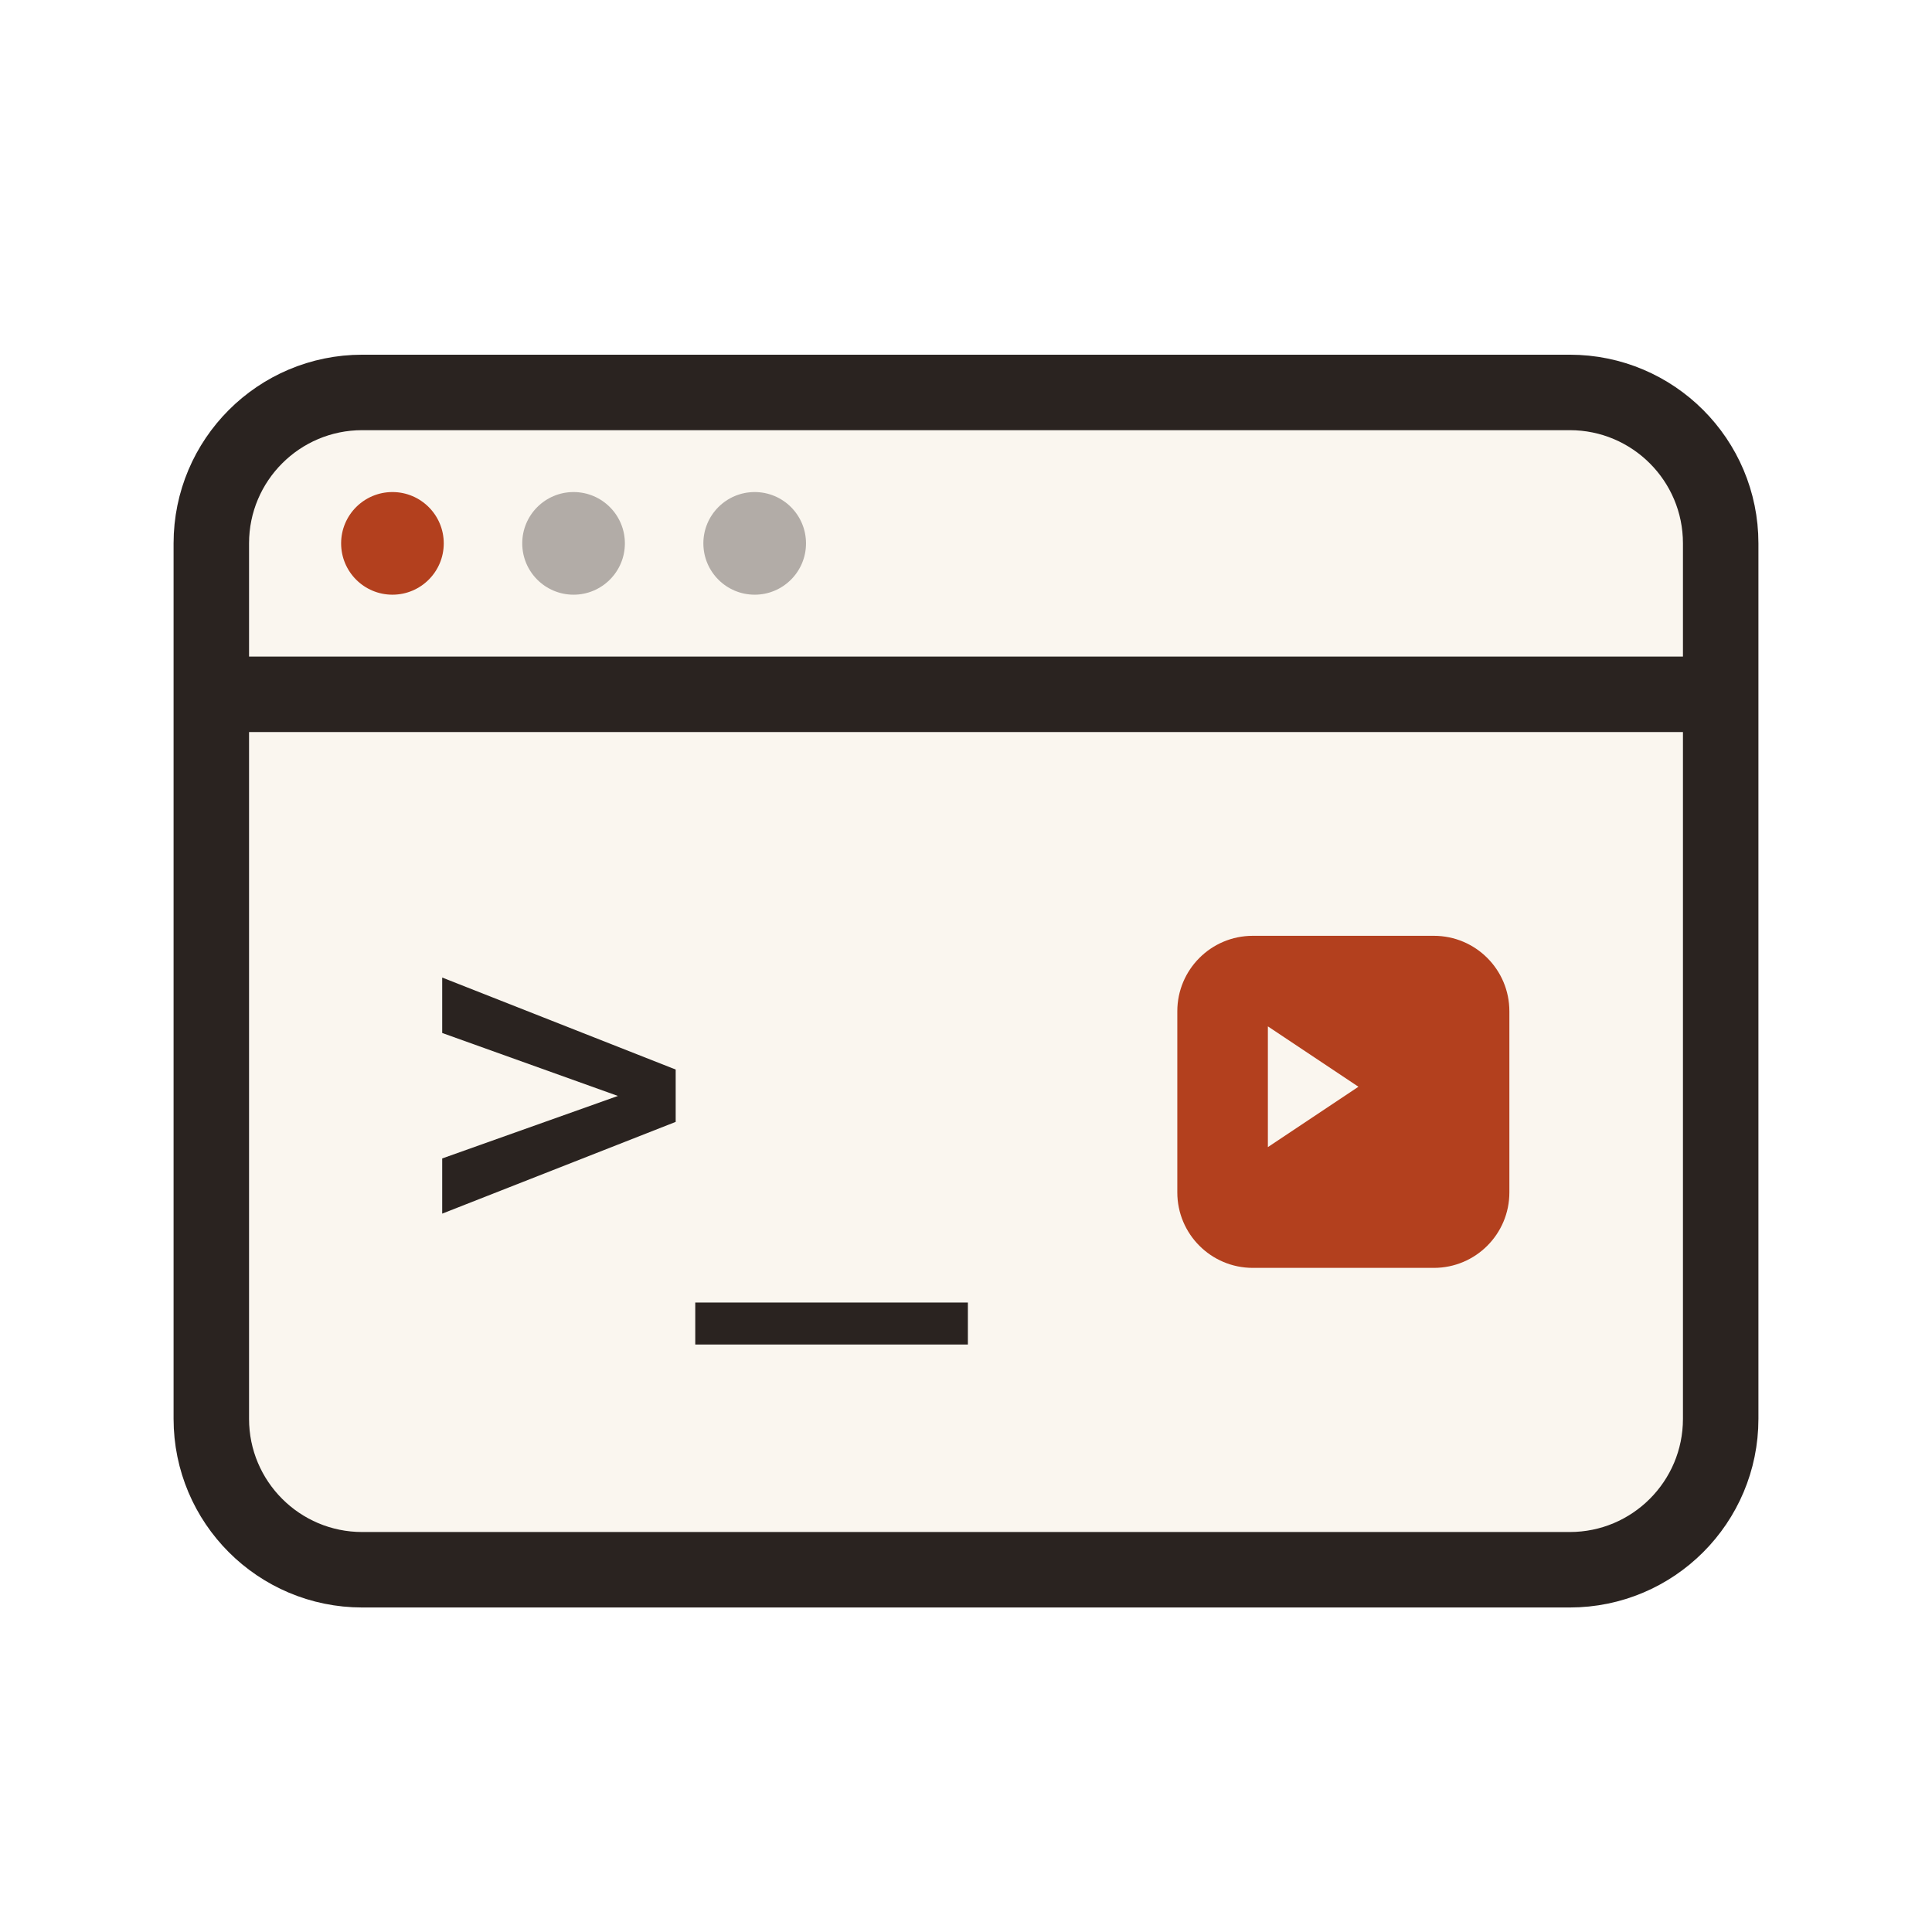
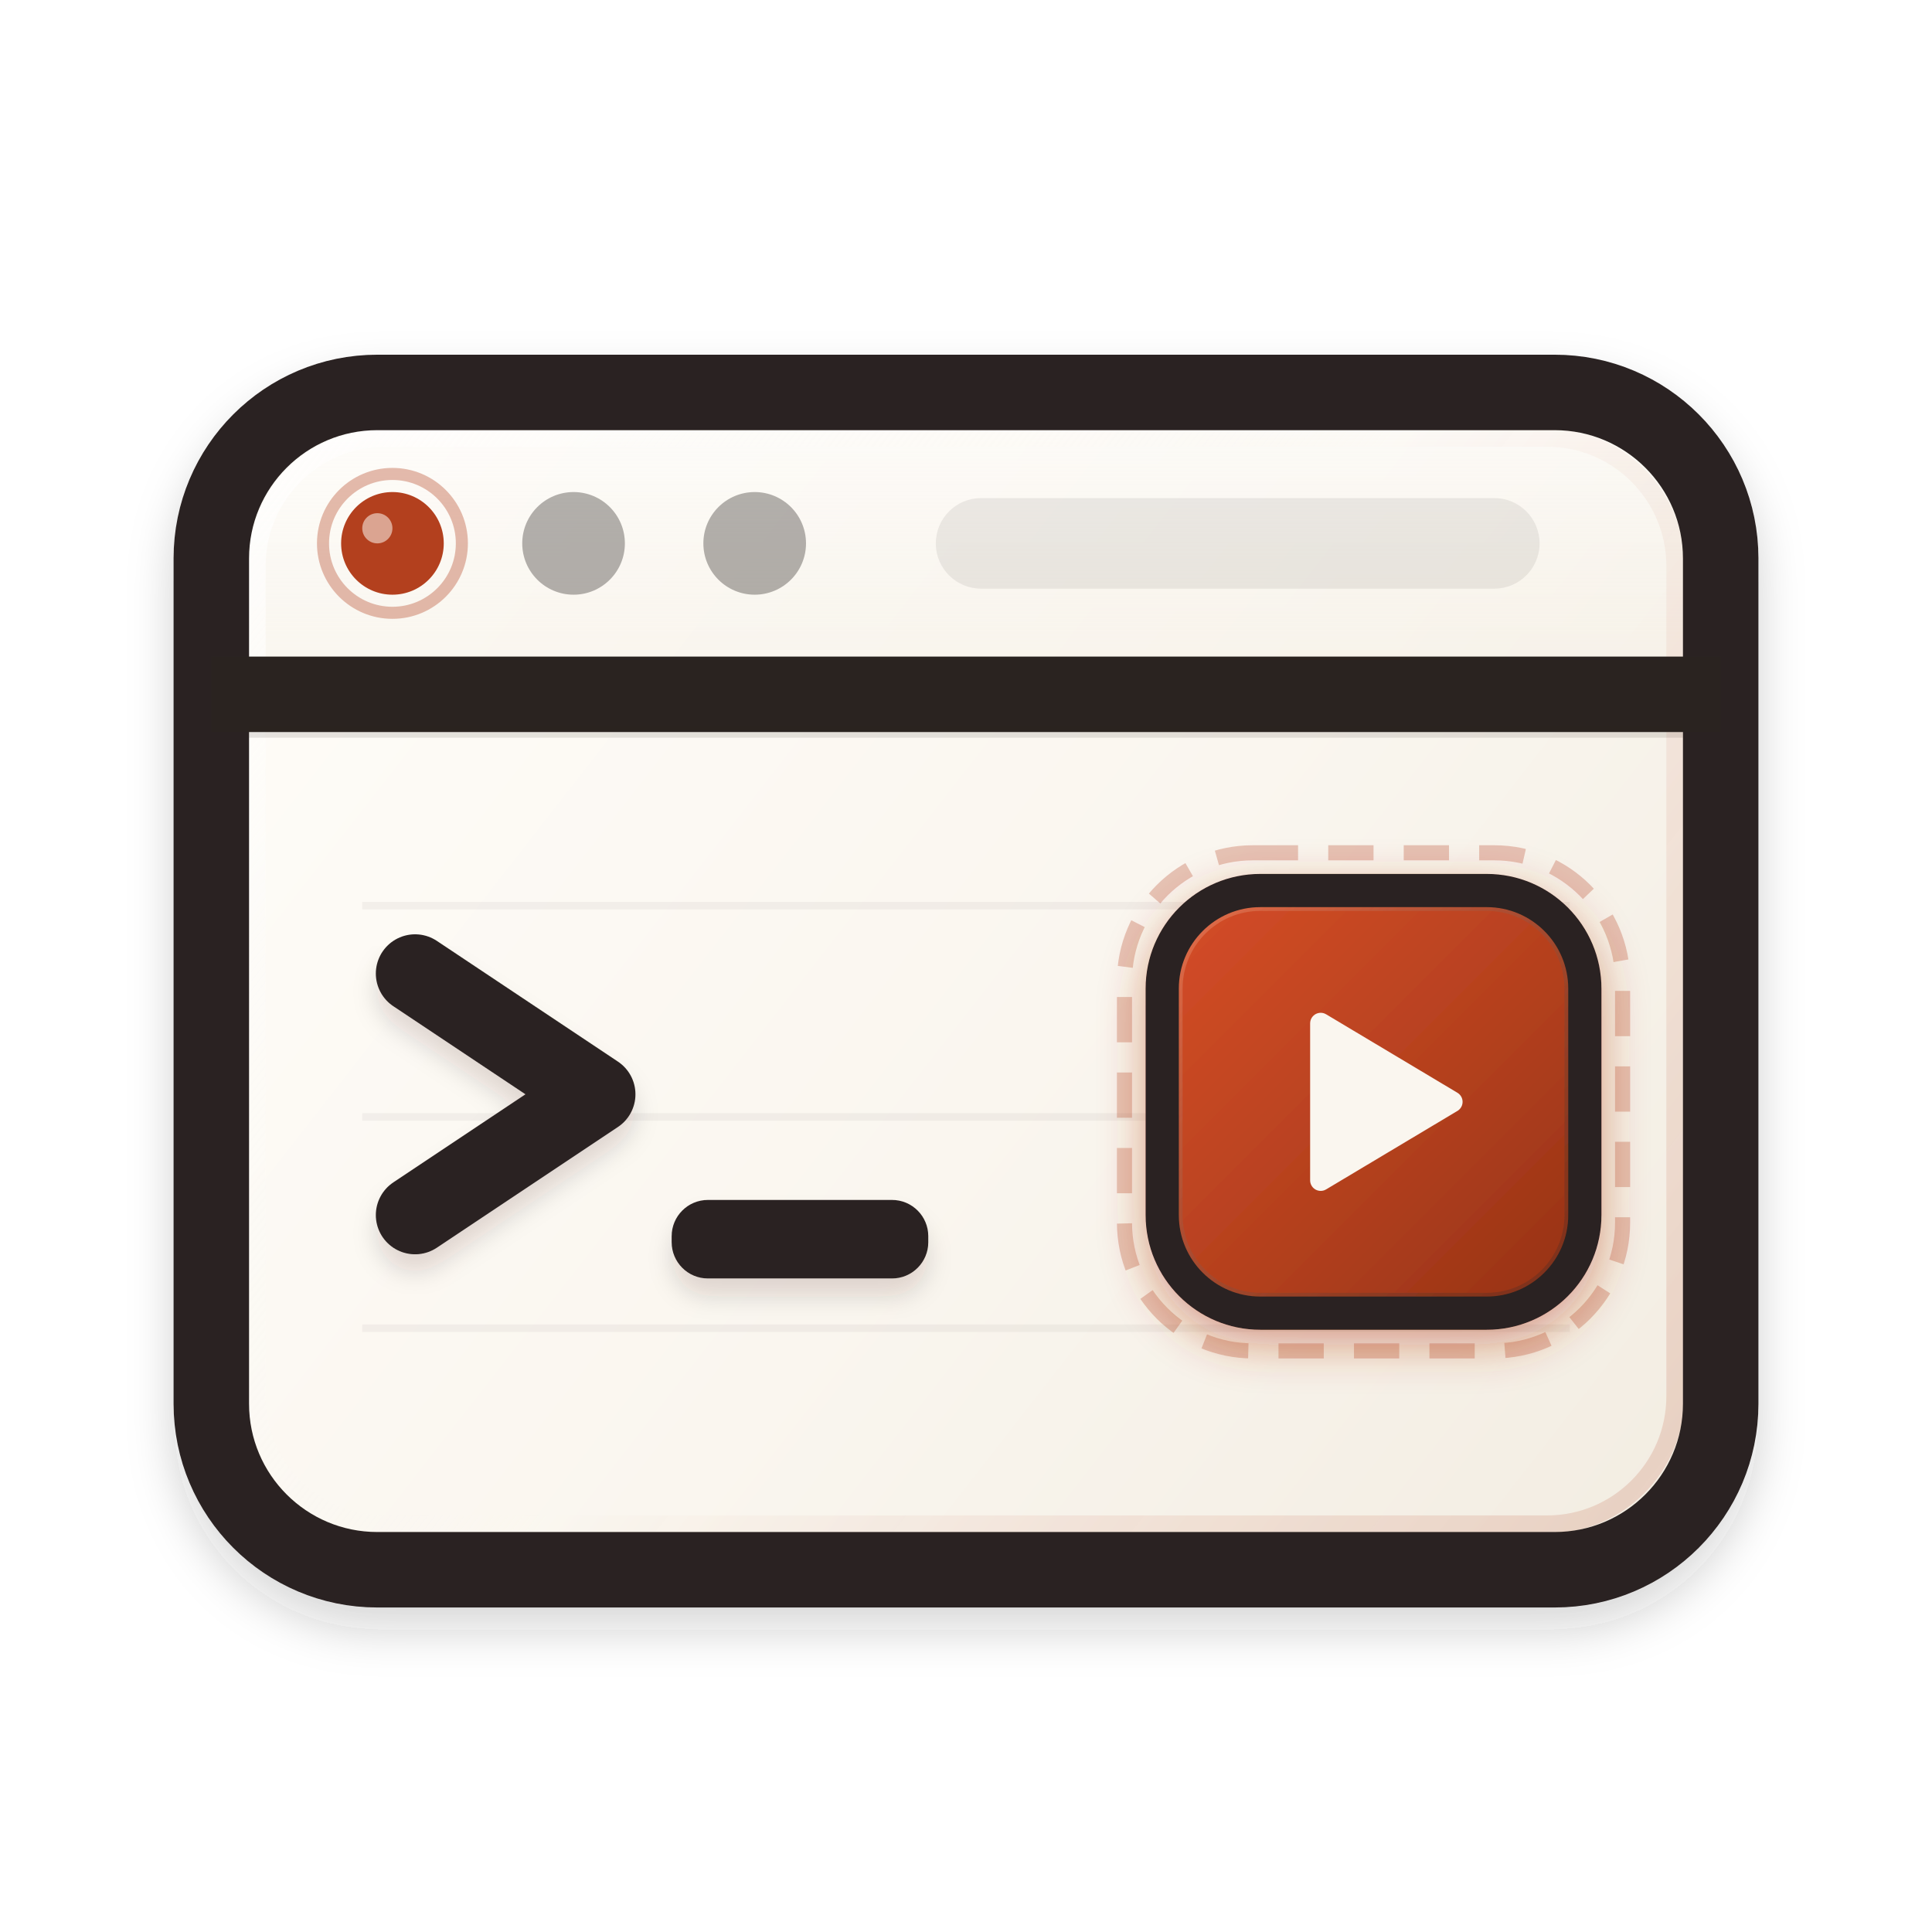
- <svg xmlns="http://www.w3.org/2000/svg" viewBox="0 0 128 128">
-   <rect x="14" y="26" width="100" height="78" rx="10" fill="#faf6ef" stroke="#2a2320" stroke-width="5" />
-   <line x1="14" y1="46" x2="114" y2="46" stroke="#2a2320" stroke-width="5" />
-   <circle cx="26" cy="36" r="3.4" fill="#b3401e" />
-   <circle cx="38" cy="36" r="3.4" fill="#2a2320" opacity="0.35" />
-   <circle cx="50" cy="36" r="3.4" fill="#2a2320" opacity="0.35" />
-   <text x="28" y="82" font-family="monospace" font-size="30" font-weight="bold" fill="#2a2320">&gt;_</text>
-   <rect x="78" y="62" width="22" height="22" rx="5" fill="#b3401e" />
-   <path d="M84 68l6 4-6 4z" fill="#faf6ef" />
+ <svg xmlns="http://www.w3.org/2000/svg" viewBox="0 0 128 128" width="512" height="512" fill="none">
+   <defs>
+     <filter id="window-ao" x="-15%" y="-10%" width="130%" height="135%" color-interpolation-filters="sRGB">
+       <feDropShadow dx="0" dy="6" stdDeviation="6" flood-color="#0C0A09" flood-opacity="0.28" />
+       <feDropShadow dx="0" dy="1.5" stdDeviation="1.5" flood-color="#2A2320" flood-opacity="0.18" />
+     </filter>
+     <filter id="badge-breakout-ao" x="-30%" y="-25%" width="165%" height="165%" color-interpolation-filters="sRGB">
+       <feDropShadow dx="-2" dy="4" stdDeviation="4.5" flood-color="#1C1715" flood-opacity="0.38" />
+       <feDropShadow dx="0" dy="1" stdDeviation="1.5" flood-color="#B3401E" flood-opacity="0.45" />
+     </filter>
+     <filter id="glyph-depth" x="-15%" y="-15%" width="130%" height="130%" color-interpolation-filters="sRGB">
+       <feDropShadow dx="0" dy="1.2" stdDeviation="0.8" flood-color="#2A2320" flood-opacity="0.14" />
+     </filter>
+     <linearGradient id="ivory-surface" x1="14" y1="26" x2="114" y2="104" gradientUnits="userSpaceOnUse">
+       <stop offset="0%" stop-color="#FFFDF9" />
+       <stop offset="55%" stop-color="#FAF6EF" />
+       <stop offset="100%" stop-color="#F2ECE1" />
+     </linearGradient>
+     <linearGradient id="chrome-bar" x1="14" y1="26" x2="14" y2="46" gradientUnits="userSpaceOnUse">
+       <stop offset="0%" stop-color="#FFFFFF" stop-opacity="0.65" />
+       <stop offset="100%" stop-color="#F3EDE2" stop-opacity="0.35" />
+     </linearGradient>
+     <linearGradient id="inner-rim" x1="14" y1="26" x2="114" y2="104" gradientUnits="userSpaceOnUse">
+       <stop offset="0%" stop-color="#FFFFFF" stop-opacity="0.85" />
+       <stop offset="50%" stop-color="#FAF6EF" stop-opacity="0.2" />
+       <stop offset="100%" stop-color="#B3401E" stop-opacity="0.18" />
+     </linearGradient>
+     <linearGradient id="terracotta-node" x1="76" y1="58" x2="104" y2="86" gradientUnits="userSpaceOnUse">
+       <stop offset="0%" stop-color="#D94E28" />
+       <stop offset="60%" stop-color="#B3401E" />
+       <stop offset="100%" stop-color="#963215" />
+     </linearGradient>
+     <linearGradient id="terracotta-rim" x1="76" y1="58" x2="104" y2="86" gradientUnits="userSpaceOnUse">
+       <stop offset="0%" stop-color="#FF8A65" stop-opacity="0.65" />
+       <stop offset="100%" stop-color="#2A2320" stop-opacity="0.25" />
+     </linearGradient>
+     <clipPath id="window-clip">
+       <rect x="14" y="26" width="100" height="78" rx="11" />
+     </clipPath>
+   </defs>
+   <g id="layer-browser-window" filter="url(#window-ao)">
+     <rect x="14" y="26" width="100" height="78" rx="11" fill="url(#ivory-surface)" />
+     <g clip-path="url(#window-clip)">
+       <rect x="14" y="26" width="100" height="20" fill="url(#chrome-bar)" />
+       <line x1="24" y1="60" x2="104" y2="60" stroke="#2A2320" stroke-width="0.5" stroke-opacity="0.05" />
+       <line x1="24" y1="74" x2="104" y2="74" stroke="#2A2320" stroke-width="0.5" stroke-opacity="0.05" />
+       <line x1="24" y1="88" x2="104" y2="88" stroke="#2A2320" stroke-width="0.5" stroke-opacity="0.05" />
+     </g>
+     <rect x="17" y="29" width="94" height="72" rx="8.5" stroke="url(#inner-rim)" stroke-width="1.2" />
+     <rect x="14" y="26" width="100" height="78" rx="11" stroke="#2A2320" stroke-width="5" stroke-linejoin="round" />
+   </g>
+   <g id="layer-browser-chrome">
+     <line x1="14" y1="46" x2="114" y2="46" stroke="#2A2320" stroke-width="5" stroke-linecap="butt" />
+     <line x1="16.5" y1="48.5" x2="111.5" y2="48.5" stroke="#2A2320" stroke-width="0.75" stroke-opacity="0.12" />
+     <circle cx="26" cy="36" r="4.6" stroke="#B3401E" stroke-width="0.8" stroke-opacity="0.35" />
+     <circle cx="26" cy="36" r="3.4" fill="#B3401E" />
+     <circle cx="25" cy="35" r="1" fill="#FAF6EF" fill-opacity="0.55" />
+     <circle cx="38" cy="36" r="3.4" fill="#2A2320" fill-opacity="0.35" />
+     <circle cx="50" cy="36" r="3.4" fill="#2A2320" fill-opacity="0.35" />
+     <rect x="62" y="33" width="40" height="6" rx="3" fill="#2A2320" fill-opacity="0.08" />
+   </g>
+   <g id="layer-terminal-glyph" filter="url(#glyph-depth)">
+     <path id="glyph-chevron" d="M27.5 64.5L39.5 72.5L27.5 80.5" stroke="#2A2320" stroke-width="5.2" stroke-linecap="round" stroke-linejoin="round" />
+     <rect id="glyph-underscore" x="44.5" y="79.5" width="17" height="5.2" rx="2.4" fill="#2A2320" />
+   </g>
+   <g id="layer-execution-badge">
+     <rect x="74.5" y="56.5" width="33" height="33" rx="8.5" stroke="#B3401E" stroke-width="1" stroke-opacity="0.28" stroke-dasharray="3 2" />
+     <g filter="url(#badge-breakout-ao)">
+       <rect x="77" y="59" width="28" height="28" rx="6.5" fill="url(#terracotta-node)" />
+       <rect x="77.75" y="59.75" width="26.5" height="26.5" rx="5.75" stroke="url(#terracotta-rim)" stroke-width="1.2" />
+       <rect x="77" y="59" width="28" height="28" rx="6.5" stroke="#2A2320" stroke-width="2.2" />
+       <path id="badge-play-glyph" d="M87.5 67.8L96.2 73L87.5 78.2V67.8Z" fill="#FAF6EF" stroke="#FAF6EF" stroke-width="1.4" stroke-linejoin="round" />
+     </g>
+   </g>
</svg>
